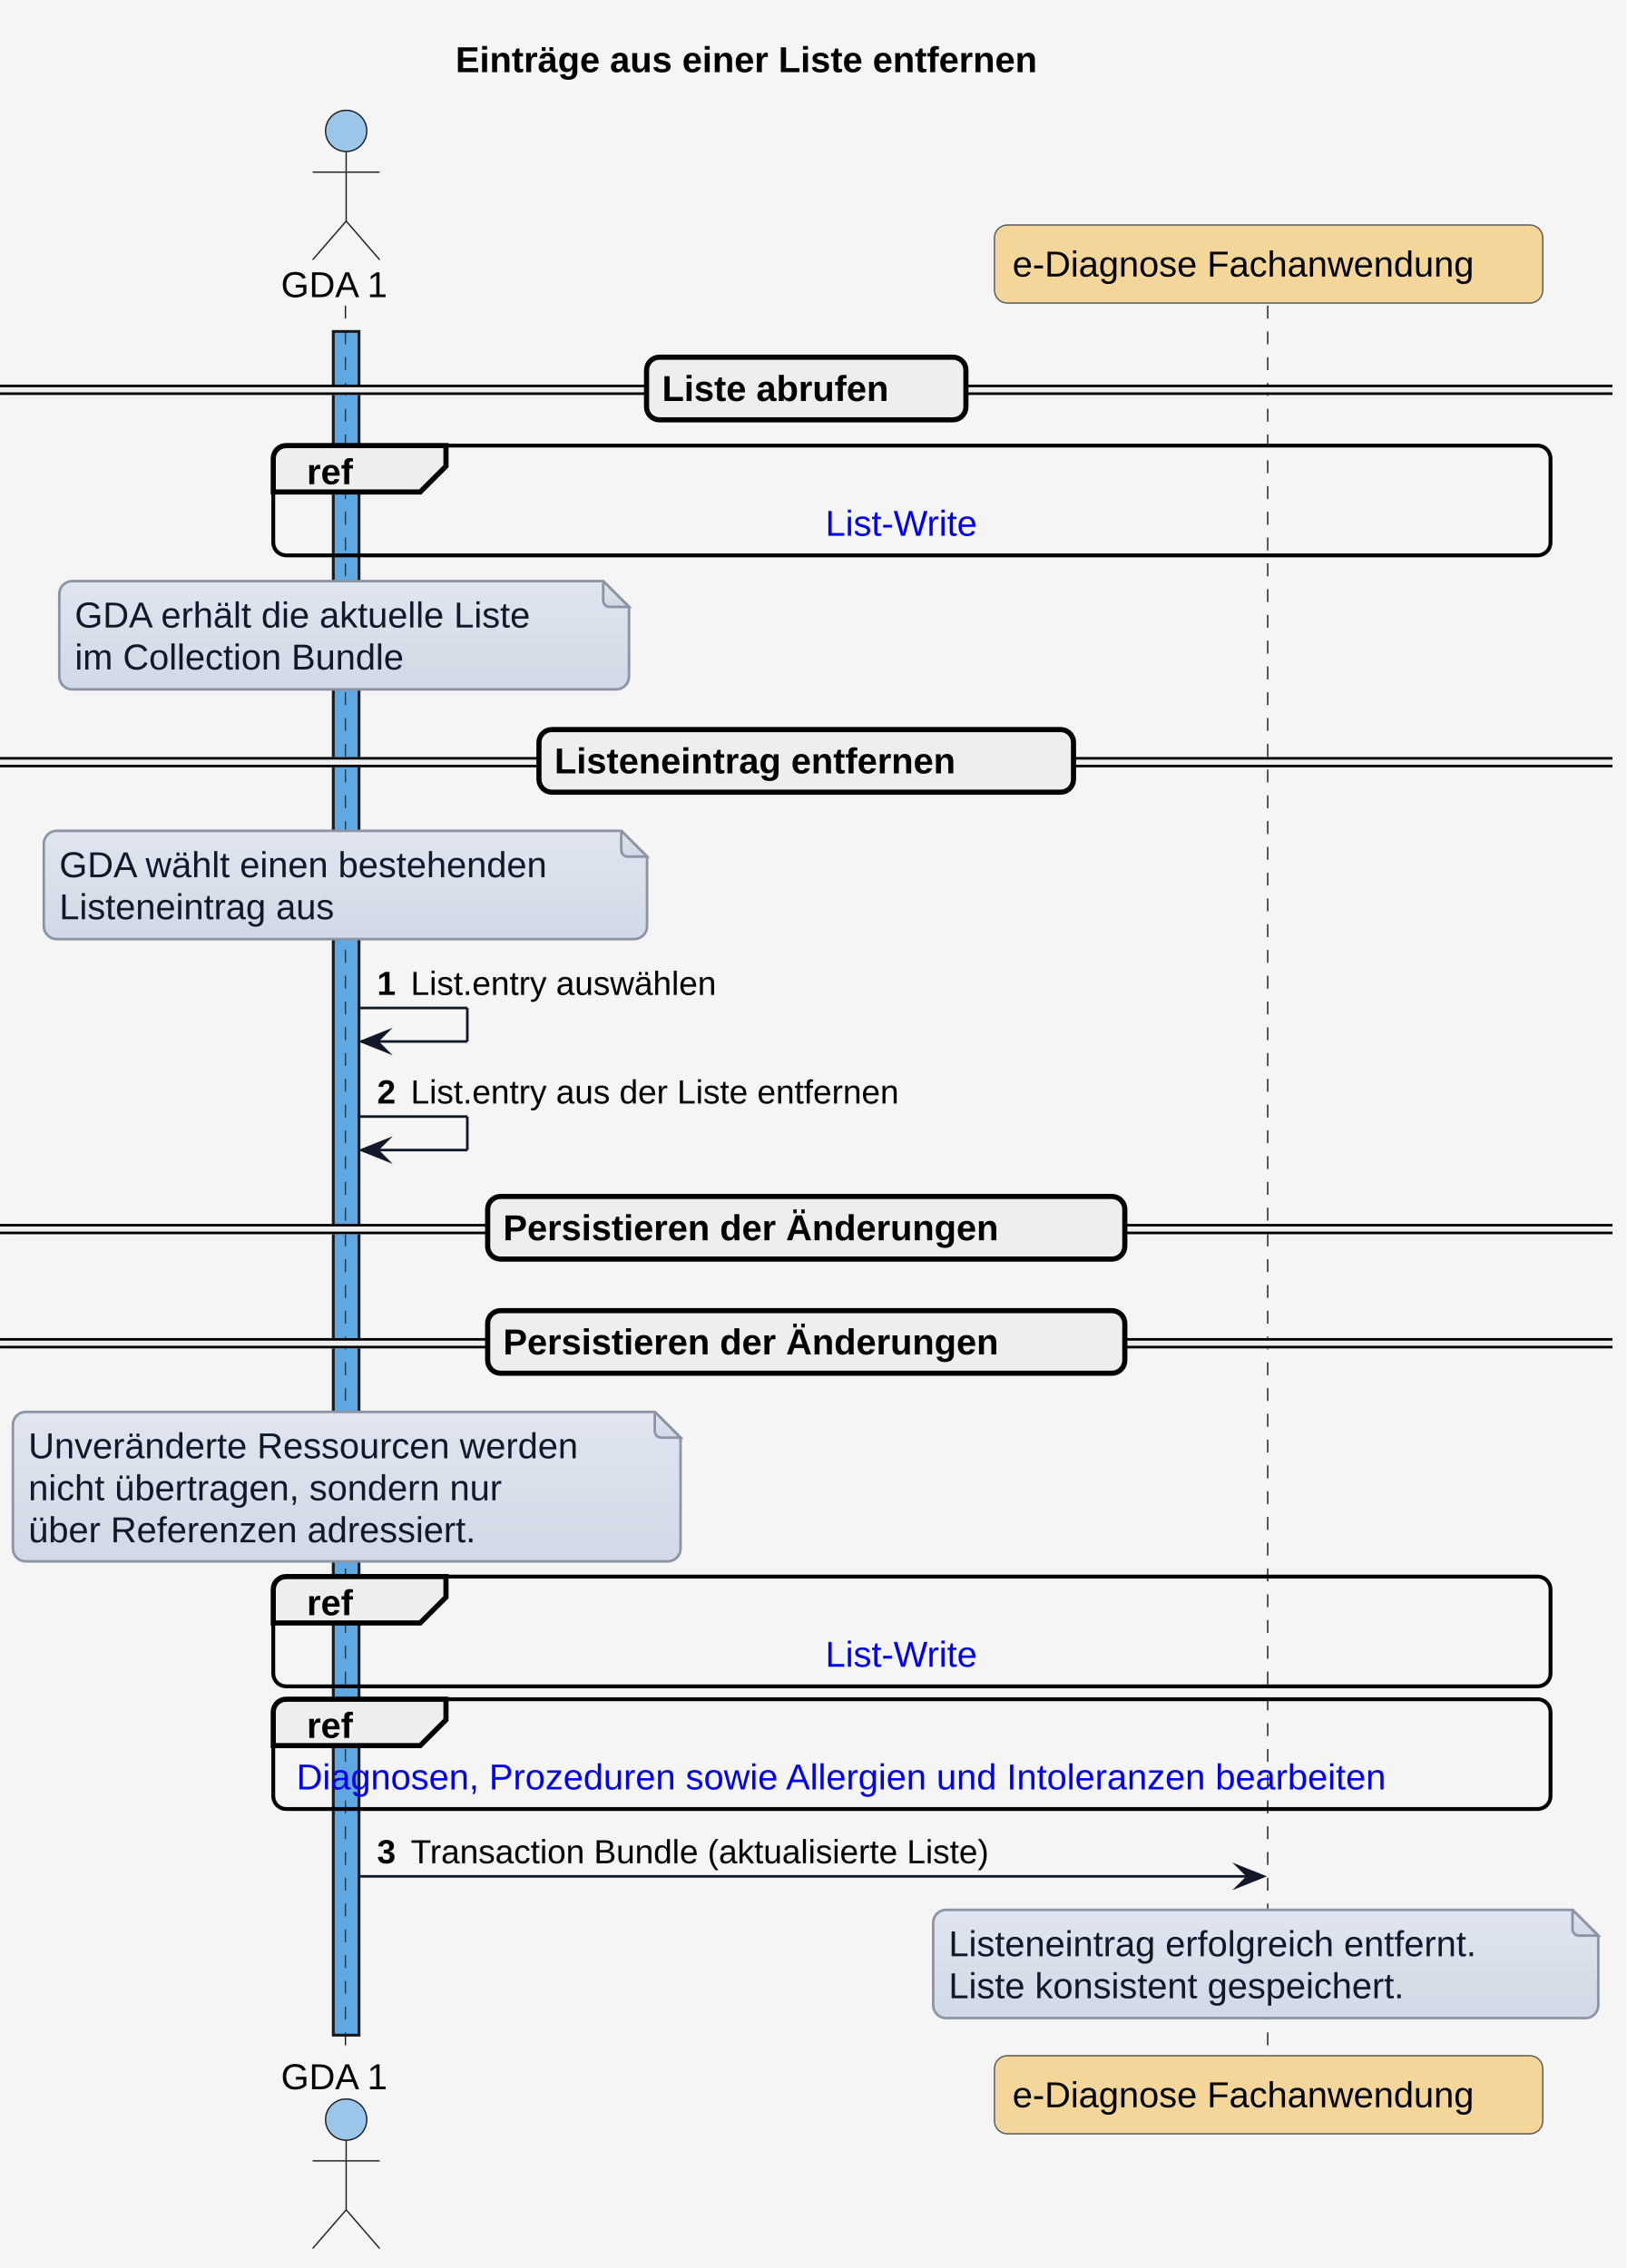
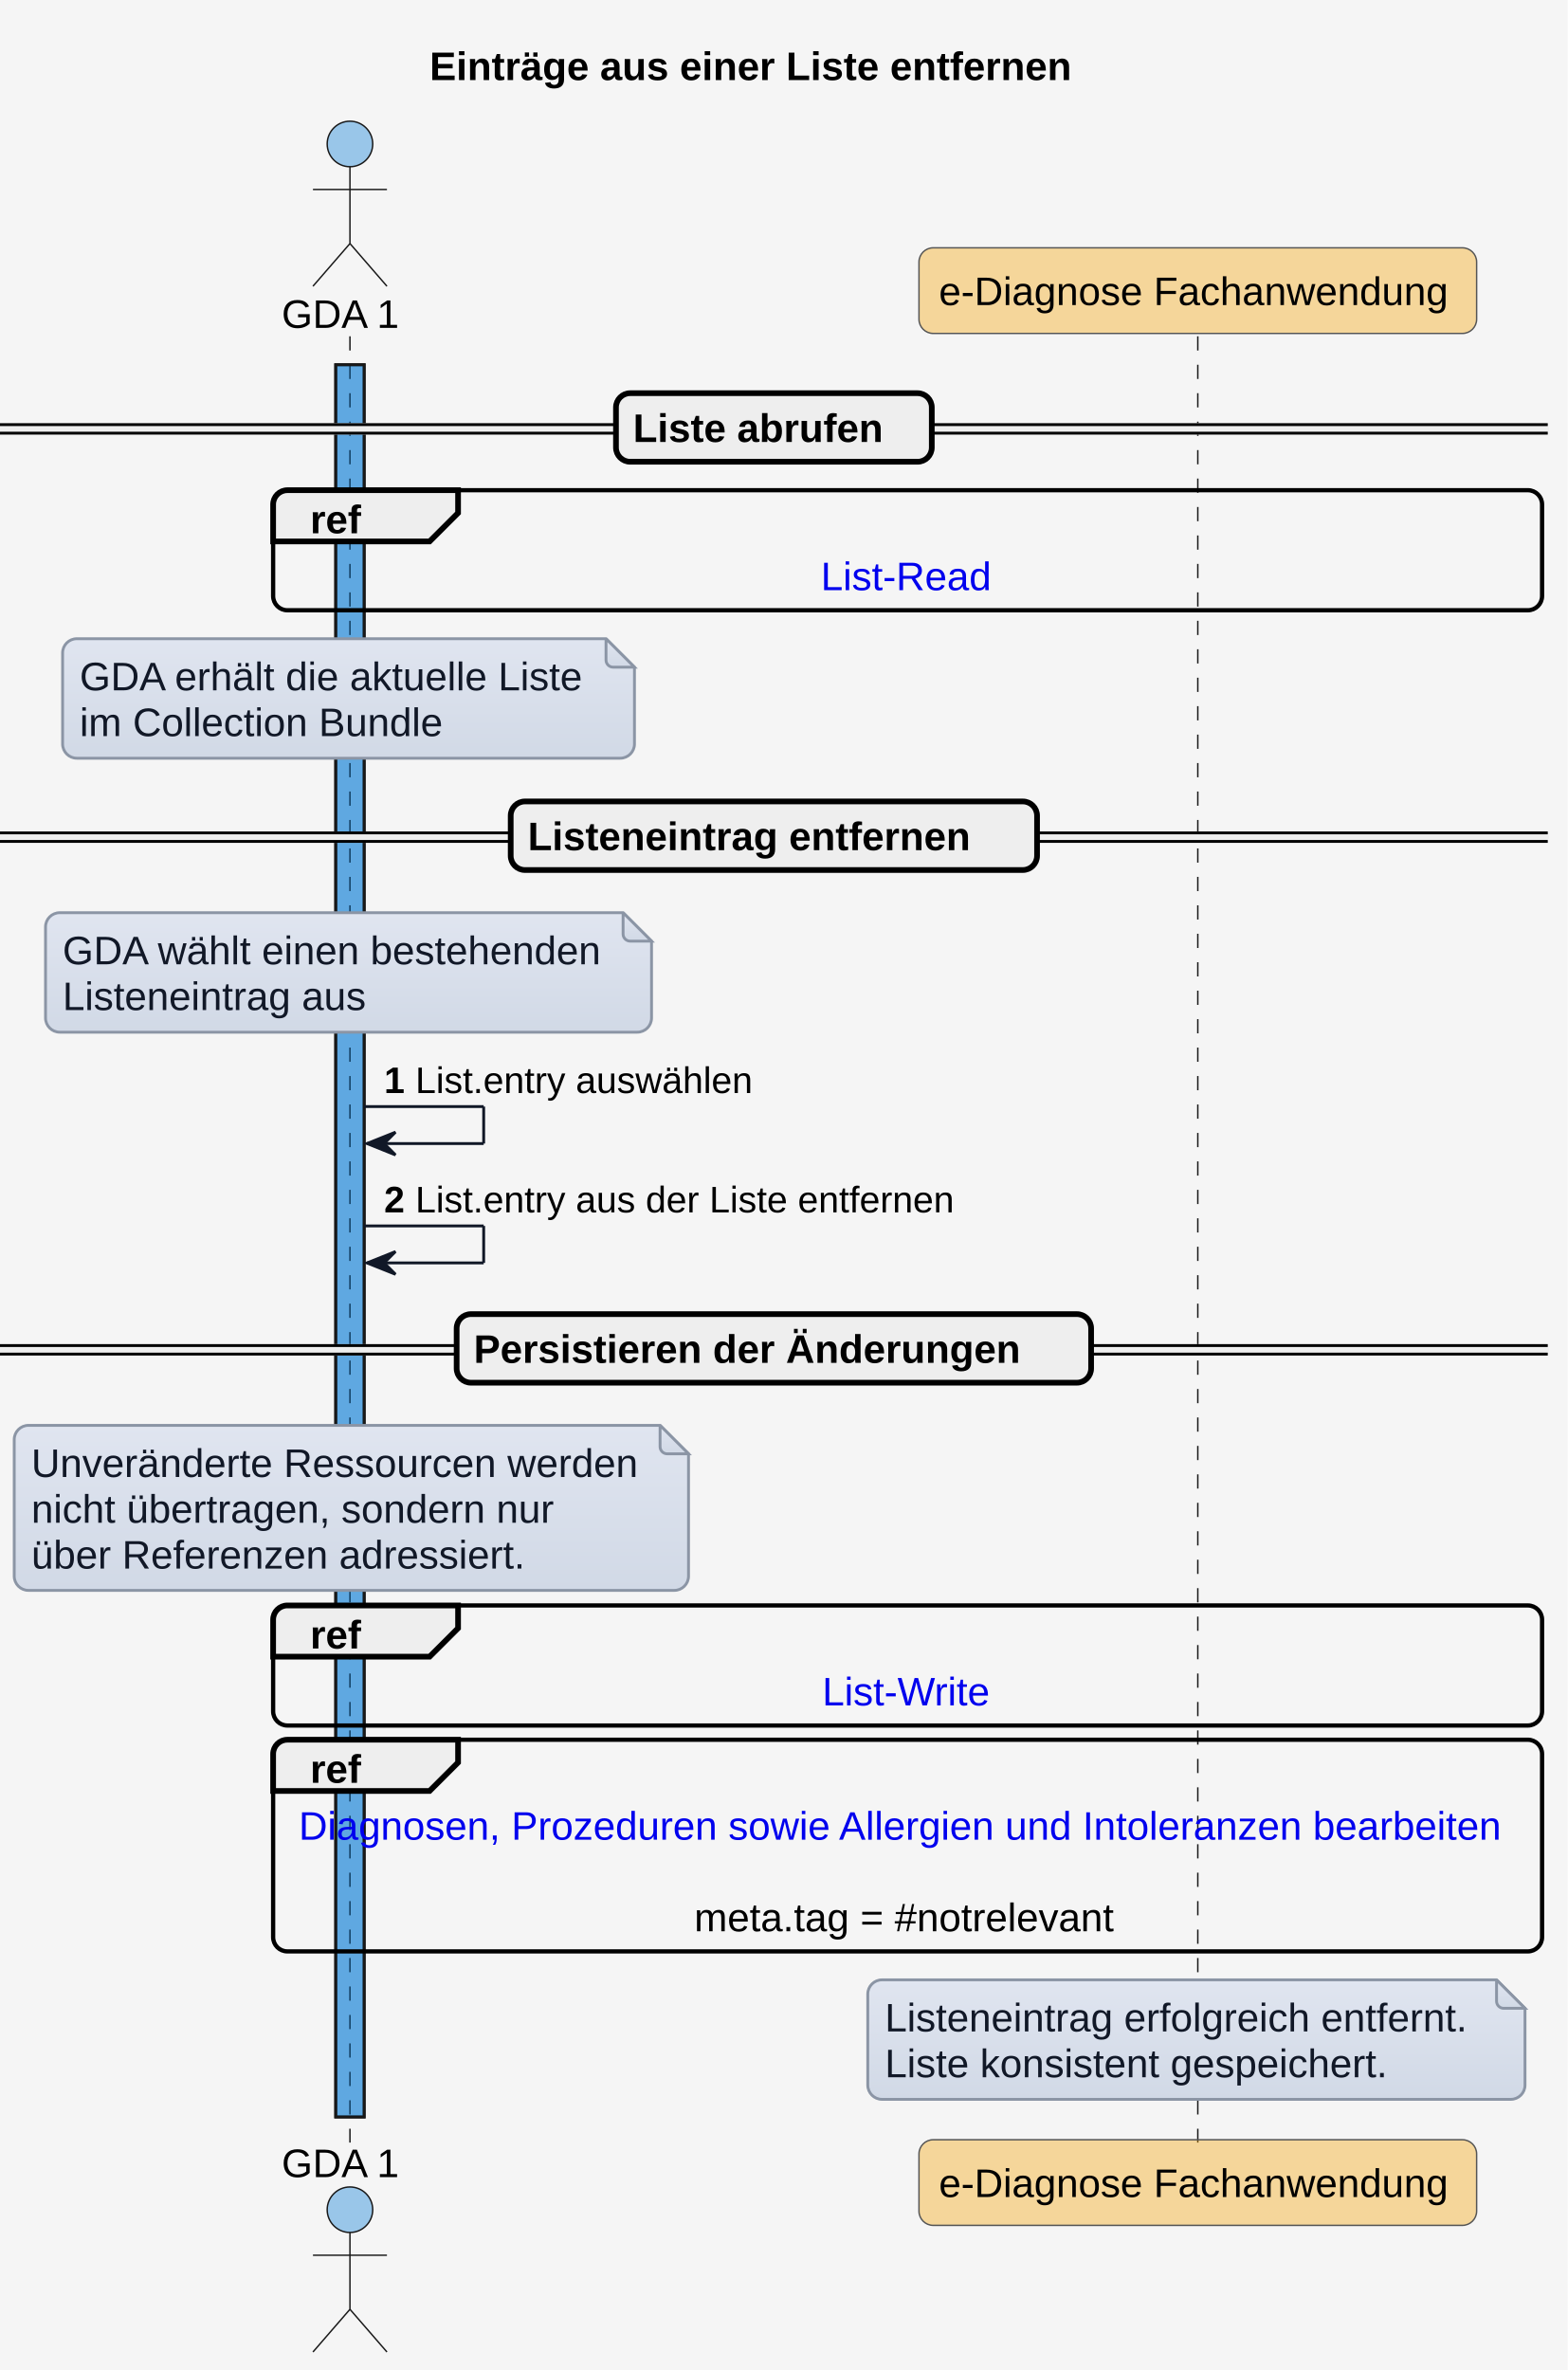
- <svg xmlns="http://www.w3.org/2000/svg" xmlns:xlink="http://www.w3.org/1999/xlink" version="1.1" data-diagram-type="SEQUENCE" style="width:631px;height:880px;background:#F5F5F5;" width="631px" height="880px" viewBox="0 0 631 880" zoomAndPan="magnify" preserveAspectRatio="none" contentStyleType="text/css">
+ <svg xmlns="http://www.w3.org/2000/svg" xmlns:xlink="http://www.w3.org/1999/xlink" contentStyleType="text/css" height="833px" preserveAspectRatio="none" style="width:551px;height:833px;background:#F5F5F5;" version="1.1" viewBox="0 0 551 833" width="551px" zoomAndPan="magnify">
  <defs>
-     <linearGradient x1="50%" y1="0%" x2="50%" y2="100%" id="g3vnthfx31efd0">
-       <stop stop-color="#E0E5F0" offset="0%" />
-       <stop stop-color="#D1D9E6" offset="100%" />
+     <linearGradient id="g14xu016jl8syl0" x1="50%" x2="50%" y1="0%" y2="100%">
+       <stop offset="0%" stop-color="#E0E5F0" />
+       <stop offset="100%" stop-color="#D1D9E6" />
    </linearGradient>
  </defs>
  <g>
-     <rect x="0" y="0" width="631" height="880" fill="#F5F5F5" style="stroke:none;stroke-width:1;" />
-     <g class="title" data-source-line="1">
-       <text x="176.697" y="27.995" fill="#000000" font-size="14" lengthAdjust="spacing" textLength="271.106" font-weight="700" font-family="'Arial'">Einträge aus einer Liste entfernen</text>
-     </g>
-     <g>
-       <rect x="129.282" y="128.594" width="10" height="661.039" fill="#0078D4" fill-opacity="0.376" style="stroke:#181818;stroke-width:1;" />
-     </g>
-     <g class="participant-lifeline" data-qualified-name="GDA_1" data-entity-uid="part1" id="part1-lifeline" data-source-line="50">
-       <g>
-         <rect x="130.282" y="118.594" width="8" height="680.039" fill="#000000" fill-opacity="0" />
-         <line x1="134" y1="118.594" x2="134" y2="798.633" style="stroke:#181818;stroke-width:0.5;stroke-dasharray:5,5;" />
-       </g>
-     </g>
-     <g class="participant-lifeline" data-qualified-name="eDiag_FA" data-entity-uid="part2" id="part2-lifeline" data-source-line="51">
-       <g>
-         <rect x="488.116" y="118.594" width="8" height="680.039" fill="#000000" fill-opacity="0" />
-         <line x1="491.763" y1="118.594" x2="491.763" y2="798.633" style="stroke:#181818;stroke-width:0.5;stroke-dasharray:5,5;" />
-       </g>
-     </g>
-     <g class="participant participant-head" data-qualified-name="GDA_1" data-entity-uid="part1" id="part1-head" data-source-line="50">
-       <text x="109" y="115.292" fill="#000000" font-size="14" lengthAdjust="spacing" textLength="44.563" font-family="'Arial'">GDA 1</text>
-       <ellipse cx="134.282" cy="50.797" rx="8" ry="8" fill="#0078D4" fill-opacity="0.376" style="stroke:#181818;stroke-width:0.5;" />
-       <path d="M134.282,58.797 L134.282,85.797 M121.282,66.797 L147.282,66.797 M134.282,85.797 L121.282,100.797 M134.282,85.797 L147.282,100.797" style="stroke:#181818;stroke-width:0.5;" fill="none" />
-     </g>
-     <g class="participant participant-tail" data-qualified-name="GDA_1" data-entity-uid="part1" id="part1-tail" data-source-line="50">
-       <text x="109" y="810.628" fill="#000000" font-size="14" lengthAdjust="spacing" textLength="44.563" font-family="'Arial'">GDA 1</text>
-       <ellipse cx="134.282" cy="822.43" rx="8" ry="8" fill="#0078D4" fill-opacity="0.376" style="stroke:#181818;stroke-width:0.5;" />
-       <path d="M134.282,830.43 L134.282,857.43 M121.282,838.43 L147.282,838.43 M134.282,857.43 L121.282,872.43 M134.282,857.43 L147.282,872.43" style="stroke:#181818;stroke-width:0.5;" fill="none" />
-     </g>
-     <g class="participant participant-head" data-qualified-name="eDiag_FA" data-entity-uid="part2" id="part2-head" data-source-line="51">
-       <rect x="385.763" y="87.297" width="212.707" height="30.297" fill="#F5A403" fill-opacity="0.376" style="stroke:#555555;stroke-width:0.5;" rx="5" ry="5" />
-       <text x="392.763" y="107.292" fill="#000000" font-size="14" lengthAdjust="spacing" textLength="198.707" font-family="'Arial'">e-Diagnose Fachanwendung</text>
-     </g>
-     <g class="participant participant-tail" data-qualified-name="eDiag_FA" data-entity-uid="part2" id="part2-tail" data-source-line="51">
-       <rect x="385.763" y="797.633" width="212.707" height="30.297" fill="#F5A403" fill-opacity="0.376" style="stroke:#555555;stroke-width:0.5;" rx="5" ry="5" />
-       <text x="392.763" y="817.628" fill="#000000" font-size="14" lengthAdjust="spacing" textLength="198.707" font-family="'Arial'">e-Diagnose Fachanwendung</text>
-     </g>
-     <g>
-       <rect x="129.282" y="128.594" width="10" height="661.039" fill="#0078D4" fill-opacity="0.376" style="stroke:#181818;stroke-width:1;" />
-     </g>
-     <rect x="0" y="149.742" width="625.501" height="3" fill="#EEEEEE" style="stroke:#EEEEEE;stroke-width:1;" rx="5" ry="5" />
-     <line x1="0" y1="149.742" x2="625.501" y2="149.742" style="stroke:#000000;stroke-width:1;" />
-     <line x1="0" y1="152.742" x2="625.501" y2="152.742" style="stroke:#000000;stroke-width:1;" />
-     <rect x="250.81" y="138.594" width="123.881" height="24.297" fill="#EEEEEE" style="stroke:#000000;stroke-width:2;" rx="5" ry="5" />
-     <text x="256.81" y="155.589" fill="#000000" font-size="14" lengthAdjust="spacing" textLength="105.007" font-weight="700" font-family="'Arial'">Liste abrufen</text>
-     <rect x="106" y="172.891" width="495.47" height="42.594" fill="none" style="stroke:#000000;stroke-width:1.5;" rx="5" ry="5" />
-     <path d="M111,172.891 L173,172.891 L173,180.891 L163,190.891 L106,190.891 L106,177.891 A5,5 0 0 1 111,172.891" style="stroke:#000000;stroke-width:2;" fill="#EEEEEE" />
-     <text x="119" y="187.886" fill="#000000" font-size="14" lengthAdjust="spacing" textLength="22.49" font-weight="700" font-family="'Arial'">ref</text>
-     <a target="_top" href="interactions.html#list-write" xlink:href="interactions.html#list-write" xlink:type="simple" xlink:actuate="onRequest" xlink:show="new" title="interactions.html#list-write" xlink:title="interactions.html#list-write">
-       <text x="320.177" y="207.886" fill="#0000EE" font-size="14" lengthAdjust="spacing" textLength="67.115" font-family="'Arial'">List-Write</text>
+     <rect fill="#F5F5F5" height="833" style="stroke:none;stroke-width:1.0;" width="551" x="0" y="0" />
+     <text fill="#000000" font-family="Arial" font-size="14" font-weight="bold" lengthAdjust="spacing" textLength="241" x="151" y="28.132">Einträge aus einer Liste entfernen</text>
+     <rect fill="#0078D4" fill-opacity="0.376" height="615.87" style="stroke:#181818;stroke-width:1.0;" width="10" x="118" y="128.197" />
+     <line style="stroke:#181818;stroke-width:0.5;stroke-dasharray:5.0,5.0;" x1="123" x2="123" y1="118.197" y2="753.067" />
+     <line style="stroke:#181818;stroke-width:0.5;stroke-dasharray:5.0,5.0;" x1="421" x2="421" y1="118.197" y2="753.067" />
+     <text fill="#000000" font-family="Arial" font-size="14" lengthAdjust="spacing" textLength="42" x="99" y="115.231">GDA 1</text>
+     <ellipse cx="123" cy="50.599" fill="#0078D4" fill-opacity="0.376" rx="8" ry="8" style="stroke:#181818;stroke-width:0.5;" />
+     <path d="M123,58.599 L123,85.599 M110,66.599 L136,66.599 M123,85.599 L110,100.599 M123,85.599 L136,100.599 " fill="none" style="stroke:#181818;stroke-width:0.5;" />
+     <text fill="#000000" font-family="Arial" font-size="14" lengthAdjust="spacing" textLength="42" x="99" y="765.199">GDA 1</text>
+     <ellipse cx="123" cy="776.666" fill="#0078D4" fill-opacity="0.376" rx="8" ry="8" style="stroke:#181818;stroke-width:0.5;" />
+     <path d="M123,784.666 L123,811.666 M110,792.666 L136,792.666 M123,811.666 L110,826.666 M123,811.666 L136,826.666 " fill="none" style="stroke:#181818;stroke-width:0.5;" />
+     <rect fill="#F5A403" fill-opacity="0.376" height="30.099" rx="5" ry="5" style="stroke:#555555;stroke-width:0.5;" width="196" x="323" y="87.099" />
+     <text fill="#000000" font-family="Arial" font-size="14" lengthAdjust="spacing" textLength="182" x="330" y="107.231">e-Diagnose Fachanwendung</text>
+     <rect fill="#F5A403" fill-opacity="0.376" height="30.099" rx="5" ry="5" style="stroke:#555555;stroke-width:0.5;" width="196" x="323" y="752.067" />
+     <text fill="#000000" font-family="Arial" font-size="14" lengthAdjust="spacing" textLength="182" x="330" y="772.199">e-Diagnose Fachanwendung</text>
+     <rect fill="#0078D4" fill-opacity="0.376" height="615.87" style="stroke:#181818;stroke-width:1.0;" width="10" x="118" y="128.197" />
+     <rect fill="#EEEEEE" height="3" rx="5" ry="5" style="stroke:#EEEEEE;stroke-width:1.0;" width="544" x="0" y="149.247" />
+     <line style="stroke:#000000;stroke-width:1.0;" x1="0" x2="544" y1="149.247" y2="149.247" />
+     <line style="stroke:#000000;stroke-width:1.0;" x1="0" x2="544" y1="152.247" y2="152.247" />
+     <rect fill="#EEEEEE" height="24.099" rx="5" ry="5" style="stroke:#000000;stroke-width:2.0;" width="111" x="216.5" y="138.197" />
+     <text fill="#000000" font-family="Arial" font-size="14" font-weight="bold" lengthAdjust="spacing" textLength="93" x="222.5" y="155.329">Liste abrufen</text>
+     <rect fill="none" height="42.197" rx="5" ry="5" style="stroke:#000000;stroke-width:1.5;" width="446" x="96" y="172.296" />
+     <path d="M101,172.296 L161,172.296 L161,180.296 L151,190.296 L96,190.296 L96,177.296 A5,5 0 0 1 101,172.296 " fill="#EEEEEE" style="stroke:#000000;stroke-width:2.0;" />
+     <text fill="#000000" font-family="Arial" font-size="14" font-weight="bold" lengthAdjust="spacing" textLength="20" x="109" y="187.428">ref</text>
+     <a href="interactions.html#list-read" target="_top" title="interactions.html#list-read" xlink:actuate="onRequest" xlink:href="interactions.html#list-read" xlink:show="new" xlink:title="interactions.html#list-read" xlink:type="simple">
+       <text fill="#0000EE" font-family="Arial" font-size="14" lengthAdjust="spacing" textLength="61" x="288.5" y="207.428">List-Read</text>
    </a>
-     <path d="M23,230.484 L23,262.484 A5,5 0 0 0 28,267.484 L239,267.484 A5,5 0 0 0 244,262.484 L244,235.484 L234,225.484 L28,225.484 A5,5 0 0 0 23,230.484" style="stroke:#8B95A5;stroke-width:1;" fill="url(#g3vnthfx31efd0)" />
-     <path d="M234,225.484 L234,232.984 A2.5,2.5 0 0 0 236.5,235.484 L244,235.484 L234,225.484" style="stroke:#8B95A5;stroke-width:1;" fill="url(#g3vnthfx31efd0)" />
-     <text x="29" y="243.48" fill="#111827" font-size="14" lengthAdjust="spacing" textLength="200.737" font-family="'Arial'">GDA erhält die aktuelle Liste</text>
-     <text x="29" y="259.776" fill="#111827" font-size="14" lengthAdjust="spacing" textLength="144.416" font-family="'Arial'">im Collection Bundle</text>
-     <rect x="0" y="294.227" width="625.501" height="3" fill="#EEEEEE" style="stroke:#EEEEEE;stroke-width:1;" rx="5" ry="5" />
-     <line x1="0" y1="294.227" x2="625.501" y2="294.227" style="stroke:#000000;stroke-width:1;" />
-     <line x1="0" y1="297.227" x2="625.501" y2="297.227" style="stroke:#000000;stroke-width:1;" />
-     <rect x="209.073" y="283.078" width="207.355" height="24.297" fill="#EEEEEE" style="stroke:#000000;stroke-width:2;" rx="5" ry="5" />
-     <text x="215.073" y="300.073" fill="#000000" font-size="14" lengthAdjust="spacing" textLength="188.481" font-weight="700" font-family="'Arial'">Listeneintrag entfernen</text>
-     <path d="M17,327.375 L17,359.375 A5,5 0 0 0 22,364.375 L246,364.375 A5,5 0 0 0 251,359.375 L251,332.375 L241,322.375 L22,322.375 A5,5 0 0 0 17,327.375" style="stroke:#8B95A5;stroke-width:1;" fill="url(#g3vnthfx31efd0)" />
-     <path d="M241,322.375 L241,329.875 A2.5,2.5 0 0 0 243.5,332.375 L251,332.375 L241,322.375" style="stroke:#8B95A5;stroke-width:1;" fill="url(#g3vnthfx31efd0)" />
-     <text x="23" y="340.37" fill="#111827" font-size="14" lengthAdjust="spacing" textLength="213.329" font-family="'Arial'">GDA wählt einen bestehenden</text>
-     <text x="23" y="356.667" fill="#111827" font-size="14" lengthAdjust="spacing" textLength="121.242" font-family="'Arial'">Listeneintrag aus</text>
-     <g class="message" data-entity-1="part1" data-entity-2="part1" id="msg1" data-source-line="74">
-       <line x1="139.282" y1="391.102" x2="181.282" y2="391.102" style="stroke:#111827;stroke-width:1;" />
-       <line x1="181.282" y1="391.102" x2="181.282" y2="404.102" style="stroke:#111827;stroke-width:1;" />
-       <line x1="140.282" y1="404.102" x2="181.282" y2="404.102" style="stroke:#111827;stroke-width:1;" />
-       <polygon points="150.282,400.102,140.282,404.102,150.282,408.102,146.282,404.102" fill="#111827" style="stroke:#111827;stroke-width:1;stroke-linejoin:miter;stroke-miterlimit:10;" />
-       <text x="146.282" y="386.036" fill="#000000" font-size="13" lengthAdjust="spacing" textLength="9.045" font-weight="700" font-family="'Arial'">1</text>
-       <text x="159.327" y="386.036" fill="#000000" font-size="13" lengthAdjust="spacing" textLength="135.027" font-family="'Arial'">List.entry auswählen</text>
-     </g>
-     <g class="message" data-entity-1="part1" data-entity-2="part1" id="msg2" data-source-line="75">
-       <line x1="139.282" y1="433.234" x2="181.282" y2="433.234" style="stroke:#111827;stroke-width:1;" />
-       <line x1="181.282" y1="433.234" x2="181.282" y2="446.234" style="stroke:#111827;stroke-width:1;" />
-       <line x1="140.282" y1="446.234" x2="181.282" y2="446.234" style="stroke:#111827;stroke-width:1;" />
-       <polygon points="150.282,442.234,140.282,446.234,150.282,450.234,146.282,446.234" fill="#111827" style="stroke:#111827;stroke-width:1;stroke-linejoin:miter;stroke-miterlimit:10;" />
-       <text x="146.282" y="428.168" fill="#000000" font-size="13" lengthAdjust="spacing" textLength="9.045" font-weight="700" font-family="'Arial'">2</text>
-       <text x="159.327" y="428.168" fill="#000000" font-size="13" lengthAdjust="spacing" textLength="216.785" font-family="'Arial'">List.entry aus der Liste entfernen</text>
-     </g>
-     <rect x="0" y="475.383" width="625.501" height="3" fill="#EEEEEE" style="stroke:#EEEEEE;stroke-width:1;" rx="5" ry="5" />
-     <line x1="0" y1="475.383" x2="625.501" y2="475.383" style="stroke:#000000;stroke-width:1;" />
-     <line x1="0" y1="478.383" x2="625.501" y2="478.383" style="stroke:#000000;stroke-width:1;" />
-     <rect x="189.17" y="464.234" width="247.16" height="24.297" fill="#EEEEEE" style="stroke:#000000;stroke-width:2;" rx="5" ry="5" />
-     <text x="195.17" y="481.229" fill="#000000" font-size="14" lengthAdjust="spacing" textLength="228.286" font-weight="700" font-family="'Arial'">Persistieren der Änderungen</text>
-     <rect x="0" y="519.68" width="625.501" height="3" fill="#EEEEEE" style="stroke:#EEEEEE;stroke-width:1;" rx="5" ry="5" />
-     <line x1="0" y1="519.68" x2="625.501" y2="519.68" style="stroke:#000000;stroke-width:1;" />
-     <line x1="0" y1="522.68" x2="625.501" y2="522.68" style="stroke:#000000;stroke-width:1;" />
-     <rect x="189.17" y="508.531" width="247.16" height="24.297" fill="#EEEEEE" style="stroke:#000000;stroke-width:2;" rx="5" ry="5" />
-     <text x="195.17" y="525.526" fill="#000000" font-size="14" lengthAdjust="spacing" textLength="228.286" font-weight="700" font-family="'Arial'">Persistieren der Änderungen</text>
-     <path d="M5,552.828 L5,600.828 A5,5 0 0 0 10,605.828 L259,605.828 A5,5 0 0 0 264,600.828 L264,557.828 L254,547.828 L10,547.828 A5,5 0 0 0 5,552.828" style="stroke:#8B95A5;stroke-width:1;" fill="url(#g3vnthfx31efd0)" />
-     <path d="M254,547.828 L254,555.328 A2.5,2.5 0 0 0 256.5,557.828 L264,557.828 L254,547.828" style="stroke:#8B95A5;stroke-width:1;" fill="url(#g3vnthfx31efd0)" />
-     <text x="11" y="565.823" fill="#111827" font-size="14" lengthAdjust="spacing" textLength="238.984" font-family="'Arial'">Unveränderte Ressourcen werden</text>
-     <text x="11" y="582.12" fill="#111827" font-size="14" lengthAdjust="spacing" textLength="211.312" font-family="'Arial'">nicht übertragen, sondern nur</text>
-     <text x="11" y="598.417" fill="#111827" font-size="14" lengthAdjust="spacing" textLength="195.61" font-family="'Arial'">über Referenzen adressiert.</text>
-     <rect x="106" y="611.719" width="495.47" height="42.594" fill="none" style="stroke:#000000;stroke-width:1.5;" rx="5" ry="5" />
-     <path d="M111,611.719 L173,611.719 L173,619.719 L163,629.719 L106,629.719 L106,616.719 A5,5 0 0 1 111,611.719" style="stroke:#000000;stroke-width:2;" fill="#EEEEEE" />
-     <text x="119" y="626.714" fill="#000000" font-size="14" lengthAdjust="spacing" textLength="22.49" font-weight="700" font-family="'Arial'">ref</text>
-     <a target="_top" href="interactions.html#list-write" xlink:href="interactions.html#list-write" xlink:type="simple" xlink:actuate="onRequest" xlink:show="new" title="interactions.html#list-write" xlink:title="interactions.html#list-write">
-       <text x="320.177" y="646.714" fill="#0000EE" font-size="14" lengthAdjust="spacing" textLength="67.115" font-family="'Arial'">List-Write</text>
+     <path d="M22,229.493 L22,261.493 A5,5 0 0 0 27,266.493 L218,266.493 A5,5 0 0 0 223,261.493 L223,234.493 L213,224.493 L27,224.493 A5,5 0 0 0 22,229.493 " fill="url(#g14xu016jl8syl0)" style="stroke:#8B95A5;stroke-width:1.0;" />
+     <path d="M213,224.493 L213,231.993 A2.5,2.5 0 0 0 215.5,234.493 L223,234.493 L213,224.493 " fill="url(#g14xu016jl8syl0)" style="stroke:#8B95A5;stroke-width:1.0;" />
+     <text fill="#111827" font-family="Arial" font-size="14" lengthAdjust="spacing" textLength="180" x="28" y="242.625">GDA erhält die aktuelle Liste</text>
+     <text fill="#111827" font-family="Arial" font-size="14" lengthAdjust="spacing" textLength="128" x="28" y="258.724">im Collection Bundle</text>
+     <rect fill="#EEEEEE" height="3" rx="5" ry="5" style="stroke:#EEEEEE;stroke-width:1.0;" width="544" x="0" y="292.74" />
+     <line style="stroke:#000000;stroke-width:1.0;" x1="0" x2="544" y1="292.74" y2="292.74" />
+     <line style="stroke:#000000;stroke-width:1.0;" x1="0" x2="544" y1="295.74" y2="295.74" />
+     <rect fill="#EEEEEE" height="24.099" rx="5" ry="5" style="stroke:#000000;stroke-width:2.0;" width="185" x="179.5" y="281.69" />
+     <text fill="#000000" font-family="Arial" font-size="14" font-weight="bold" lengthAdjust="spacing" textLength="167" x="185.5" y="298.822">Listeneintrag entfernen</text>
+     <path d="M16,325.789 L16,357.789 A5,5 0 0 0 21,362.789 L224,362.789 A5,5 0 0 0 229,357.789 L229,330.789 L219,320.789 L21,320.789 A5,5 0 0 0 16,325.789 " fill="url(#g14xu016jl8syl0)" style="stroke:#8B95A5;stroke-width:1.0;" />
+     <path d="M219,320.789 L219,328.289 A2.5,2.5 0 0 0 221.5,330.789 L229,330.789 L219,320.789 " fill="url(#g14xu016jl8syl0)" style="stroke:#8B95A5;stroke-width:1.0;" />
+     <text fill="#111827" font-family="Arial" font-size="14" lengthAdjust="spacing" textLength="192" x="22" y="338.921">GDA wählt einen bestehenden</text>
+     <text fill="#111827" font-family="Arial" font-size="14" lengthAdjust="spacing" textLength="109" x="22" y="355.019">Listeneintrag aus</text>
+     <line style="stroke:#111827;stroke-width:1.0;" x1="128" x2="170" y1="388.935" y2="388.935" />
+     <line style="stroke:#111827;stroke-width:1.0;" x1="170" x2="170" y1="388.935" y2="401.935" />
+     <line style="stroke:#111827;stroke-width:1.0;" x1="129" x2="170" y1="401.935" y2="401.935" />
+     <polygon fill="#111827" points="139,397.935,129,401.935,139,405.935,135,401.935" style="stroke:#111827;stroke-width:1.0;" />
+     <text fill="#000000" font-family="Arial" font-size="13" font-weight="bold" lengthAdjust="spacing" textLength="7" x="135" y="384.18">1</text>
+     <text fill="#000000" font-family="Arial" font-size="13" lengthAdjust="spacing" textLength="119" x="146" y="384.18">List.entry auswählen</text>
+     <line style="stroke:#111827;stroke-width:1.0;" x1="128" x2="170" y1="430.884" y2="430.884" />
+     <line style="stroke:#111827;stroke-width:1.0;" x1="170" x2="170" y1="430.884" y2="443.884" />
+     <line style="stroke:#111827;stroke-width:1.0;" x1="129" x2="170" y1="443.884" y2="443.884" />
+     <polygon fill="#111827" points="139,439.884,129,443.884,139,447.884,135,443.884" style="stroke:#111827;stroke-width:1.0;" />
+     <text fill="#000000" font-family="Arial" font-size="13" font-weight="bold" lengthAdjust="spacing" textLength="7" x="135" y="426.129">2</text>
+     <text fill="#000000" font-family="Arial" font-size="13" lengthAdjust="spacing" textLength="190" x="146" y="426.129">List.entry aus der Liste entfernen</text>
+     <rect fill="#EEEEEE" height="3" rx="5" ry="5" style="stroke:#EEEEEE;stroke-width:1.0;" width="544" x="0" y="472.933" />
+     <line style="stroke:#000000;stroke-width:1.0;" x1="0" x2="544" y1="472.933" y2="472.933" />
+     <line style="stroke:#000000;stroke-width:1.0;" x1="0" x2="544" y1="475.933" y2="475.933" />
+     <rect fill="#EEEEEE" height="24.099" rx="5" ry="5" style="stroke:#000000;stroke-width:2.0;" width="223" x="160.5" y="461.884" />
+     <text fill="#000000" font-family="Arial" font-size="14" font-weight="bold" lengthAdjust="spacing" textLength="205" x="166.5" y="479.016">Persistieren der Änderungen</text>
+     <path d="M5,505.982 L5,553.982 A5,5 0 0 0 10,558.982 L237,558.982 A5,5 0 0 0 242,553.982 L242,510.982 L232,500.982 L10,500.982 A5,5 0 0 0 5,505.982 " fill="url(#g14xu016jl8syl0)" style="stroke:#8B95A5;stroke-width:1.0;" />
+     <path d="M232,500.982 L232,508.482 A2.5,2.5 0 0 0 234.5,510.982 L242,510.982 L232,500.982 " fill="url(#g14xu016jl8syl0)" style="stroke:#8B95A5;stroke-width:1.0;" />
+     <text fill="#111827" font-family="Arial" font-size="14" lengthAdjust="spacing" textLength="216" x="11" y="519.114">Unveränderte Ressourcen werden</text>
+     <text fill="#111827" font-family="Arial" font-size="14" lengthAdjust="spacing" textLength="189" x="11" y="535.213">nicht übertragen, sondern nur</text>
+     <text fill="#111827" font-family="Arial" font-size="14" lengthAdjust="spacing" textLength="177" x="11" y="551.312">über Referenzen adressiert.</text>
+     <rect fill="none" height="42.197" rx="5" ry="5" style="stroke:#000000;stroke-width:1.5;" width="446" x="96" y="564.278" />
+     <path d="M101,564.278 L161,564.278 L161,572.278 L151,582.278 L96,582.278 L96,569.278 A5,5 0 0 1 101,564.278 " fill="#EEEEEE" style="stroke:#000000;stroke-width:2.0;" />
+     <text fill="#000000" font-family="Arial" font-size="14" font-weight="bold" lengthAdjust="spacing" textLength="20" x="109" y="579.41">ref</text>
+     <a href="interactions.html#list-write" target="_top" title="interactions.html#list-write" xlink:actuate="onRequest" xlink:href="interactions.html#list-write" xlink:show="new" xlink:title="interactions.html#list-write" xlink:type="simple">
+       <text fill="#0000EE" font-family="Arial" font-size="14" lengthAdjust="spacing" textLength="60" x="289" y="599.41">List-Write</text>
    </a>
-     <rect x="106" y="659.312" width="495.47" height="42.594" fill="none" style="stroke:#000000;stroke-width:1.5;" rx="5" ry="5" />
-     <path d="M111,659.312 L173,659.312 L173,667.312 L163,677.312 L106,677.312 L106,664.312 A5,5 0 0 1 111,659.312" style="stroke:#000000;stroke-width:2;" fill="#EEEEEE" />
-     <text x="119" y="674.308" fill="#000000" font-size="14" lengthAdjust="spacing" textLength="22.49" font-weight="700" font-family="'Arial'">ref</text>
-     <a target="_top" href="uc-e-diag-06.html#sub-uc-e-diag-06-11-Diagnosen-Prozeduren-sowie-Allergien-und-Intoleranzen-bearbeiten" xlink:href="uc-e-diag-06.html#sub-uc-e-diag-06-11-Diagnosen-Prozeduren-sowie-Allergien-und-Intoleranzen-bearbeiten" xlink:type="simple" xlink:actuate="onRequest" xlink:show="new" title="uc-e-diag-06.html#sub-uc-e-diag-06-11-Diagnosen-Prozeduren-sowie-Allergien-und-Intoleranzen-bearbeiten" xlink:title="uc-e-diag-06.html#sub-uc-e-diag-06-11-Diagnosen-Prozeduren-sowie-Allergien-und-Intoleranzen-bearbeiten">
-       <text x="115" y="694.308" fill="#0000EE" font-size="14" lengthAdjust="spacing" textLength="477.47" font-family="'Arial'">Diagnosen, Prozeduren sowie Allergien und Intoleranzen bearbeiten</text>
+     <rect fill="none" height="74.394" rx="5" ry="5" style="stroke:#000000;stroke-width:1.5;" width="446" x="96" y="611.476" />
+     <path d="M101,611.476 L161,611.476 L161,619.476 L151,629.476 L96,629.476 L96,616.476 A5,5 0 0 1 101,611.476 " fill="#EEEEEE" style="stroke:#000000;stroke-width:2.0;" />
+     <text fill="#000000" font-family="Arial" font-size="14" font-weight="bold" lengthAdjust="spacing" textLength="20" x="109" y="626.607">ref</text>
+     <a href="uc-e-diag-06.html#sub-uc-e-diag-06-10-Diagnosen-Prozeduren-sowie-Allergien-und-Intoleranzen-bearbeiten" target="_top" title="uc-e-diag-06.html#sub-uc-e-diag-06-10-Diagnosen-Prozeduren-sowie-Allergien-und-Intoleranzen-bearbeiten" xlink:actuate="onRequest" xlink:href="uc-e-diag-06.html#sub-uc-e-diag-06-10-Diagnosen-Prozeduren-sowie-Allergien-und-Intoleranzen-bearbeiten" xlink:show="new" xlink:title="uc-e-diag-06.html#sub-uc-e-diag-06-10-Diagnosen-Prozeduren-sowie-Allergien-und-Intoleranzen-bearbeiten" xlink:type="simple">
+       <text fill="#0000EE" font-family="Arial" font-size="14" lengthAdjust="spacing" textLength="428" x="105" y="646.607">Diagnosen, Prozeduren sowie Allergien und Intoleranzen bearbeiten</text>
    </a>
-     <g class="message" data-entity-1="part1" data-entity-2="part2" id="msg3" data-source-line="92">
-       <polygon points="480.116,724.039,490.116,728.039,480.116,732.039,484.116,728.039" fill="#111827" style="stroke:#111827;stroke-width:1;stroke-linejoin:miter;stroke-miterlimit:10;" />
-       <line x1="139.282" y1="728.039" x2="486.116" y2="728.039" style="stroke:#111827;stroke-width:1;" />
-       <text x="146.282" y="722.973" fill="#000000" font-size="13" lengthAdjust="spacing" textLength="9.045" font-weight="700" font-family="'Arial'">3</text>
-       <text x="159.327" y="722.973" fill="#000000" font-size="13" lengthAdjust="spacing" textLength="255.645" font-family="'Arial'">Transaction Bundle (aktualisierte Liste)</text>
-     </g>
-     <path d="M362,746.039 L362,778.039 A5,5 0 0 0 367,783.039 L615,783.039 A5,5 0 0 0 620,778.039 L620,751.039 L610,741.039 L367,741.039 A5,5 0 0 0 362,746.039" style="stroke:#8B95A5;stroke-width:1;" fill="url(#g3vnthfx31efd0)" />
-     <path d="M610,741.039 L610,748.539 A2.5,2.5 0 0 0 612.5,751.039 L620,751.039 L610,741.039" style="stroke:#8B95A5;stroke-width:1;" fill="url(#g3vnthfx31efd0)" />
-     <text x="368" y="759.034" fill="#111827" font-size="14" lengthAdjust="spacing" textLength="237.501" font-family="'Arial'">Listeneintrag erfolgreich entfernt.</text>
-     <text x="368" y="775.331" fill="#111827" font-size="14" lengthAdjust="spacing" textLength="201.537" font-family="'Arial'">Liste konsistent gespeichert.</text>
+     <text fill="#000000" font-family="Arial" font-size="14" lengthAdjust="spacing" textLength="4" x="317" y="662.706"> </text>
+     <text fill="#000000" font-family="Arial" font-size="14" lengthAdjust="spacing" textLength="150" x="244" y="678.805">meta.tag = #notrelevant</text>
+     <path d="M305,700.87 L305,732.87 A5,5 0 0 0 310,737.87 L531,737.87 A5,5 0 0 0 536,732.87 L536,705.87 L526,695.87 L310,695.87 A5,5 0 0 0 305,700.87 " fill="url(#g14xu016jl8syl0)" style="stroke:#8B95A5;stroke-width:1.0;" />
+     <path d="M526,695.87 L526,703.37 A2.5,2.5 0 0 0 528.5,705.87 L536,705.87 L526,695.87 " fill="url(#g14xu016jl8syl0)" style="stroke:#8B95A5;stroke-width:1.0;" />
+     <text fill="#111827" font-family="Arial" font-size="14" lengthAdjust="spacing" textLength="210" x="311" y="714.002">Listeneintrag erfolgreich entfernt.</text>
+     <text fill="#111827" font-family="Arial" font-size="14" lengthAdjust="spacing" textLength="180" x="311" y="730.101">Liste konsistent gespeichert.</text>
  </g>
</svg>
